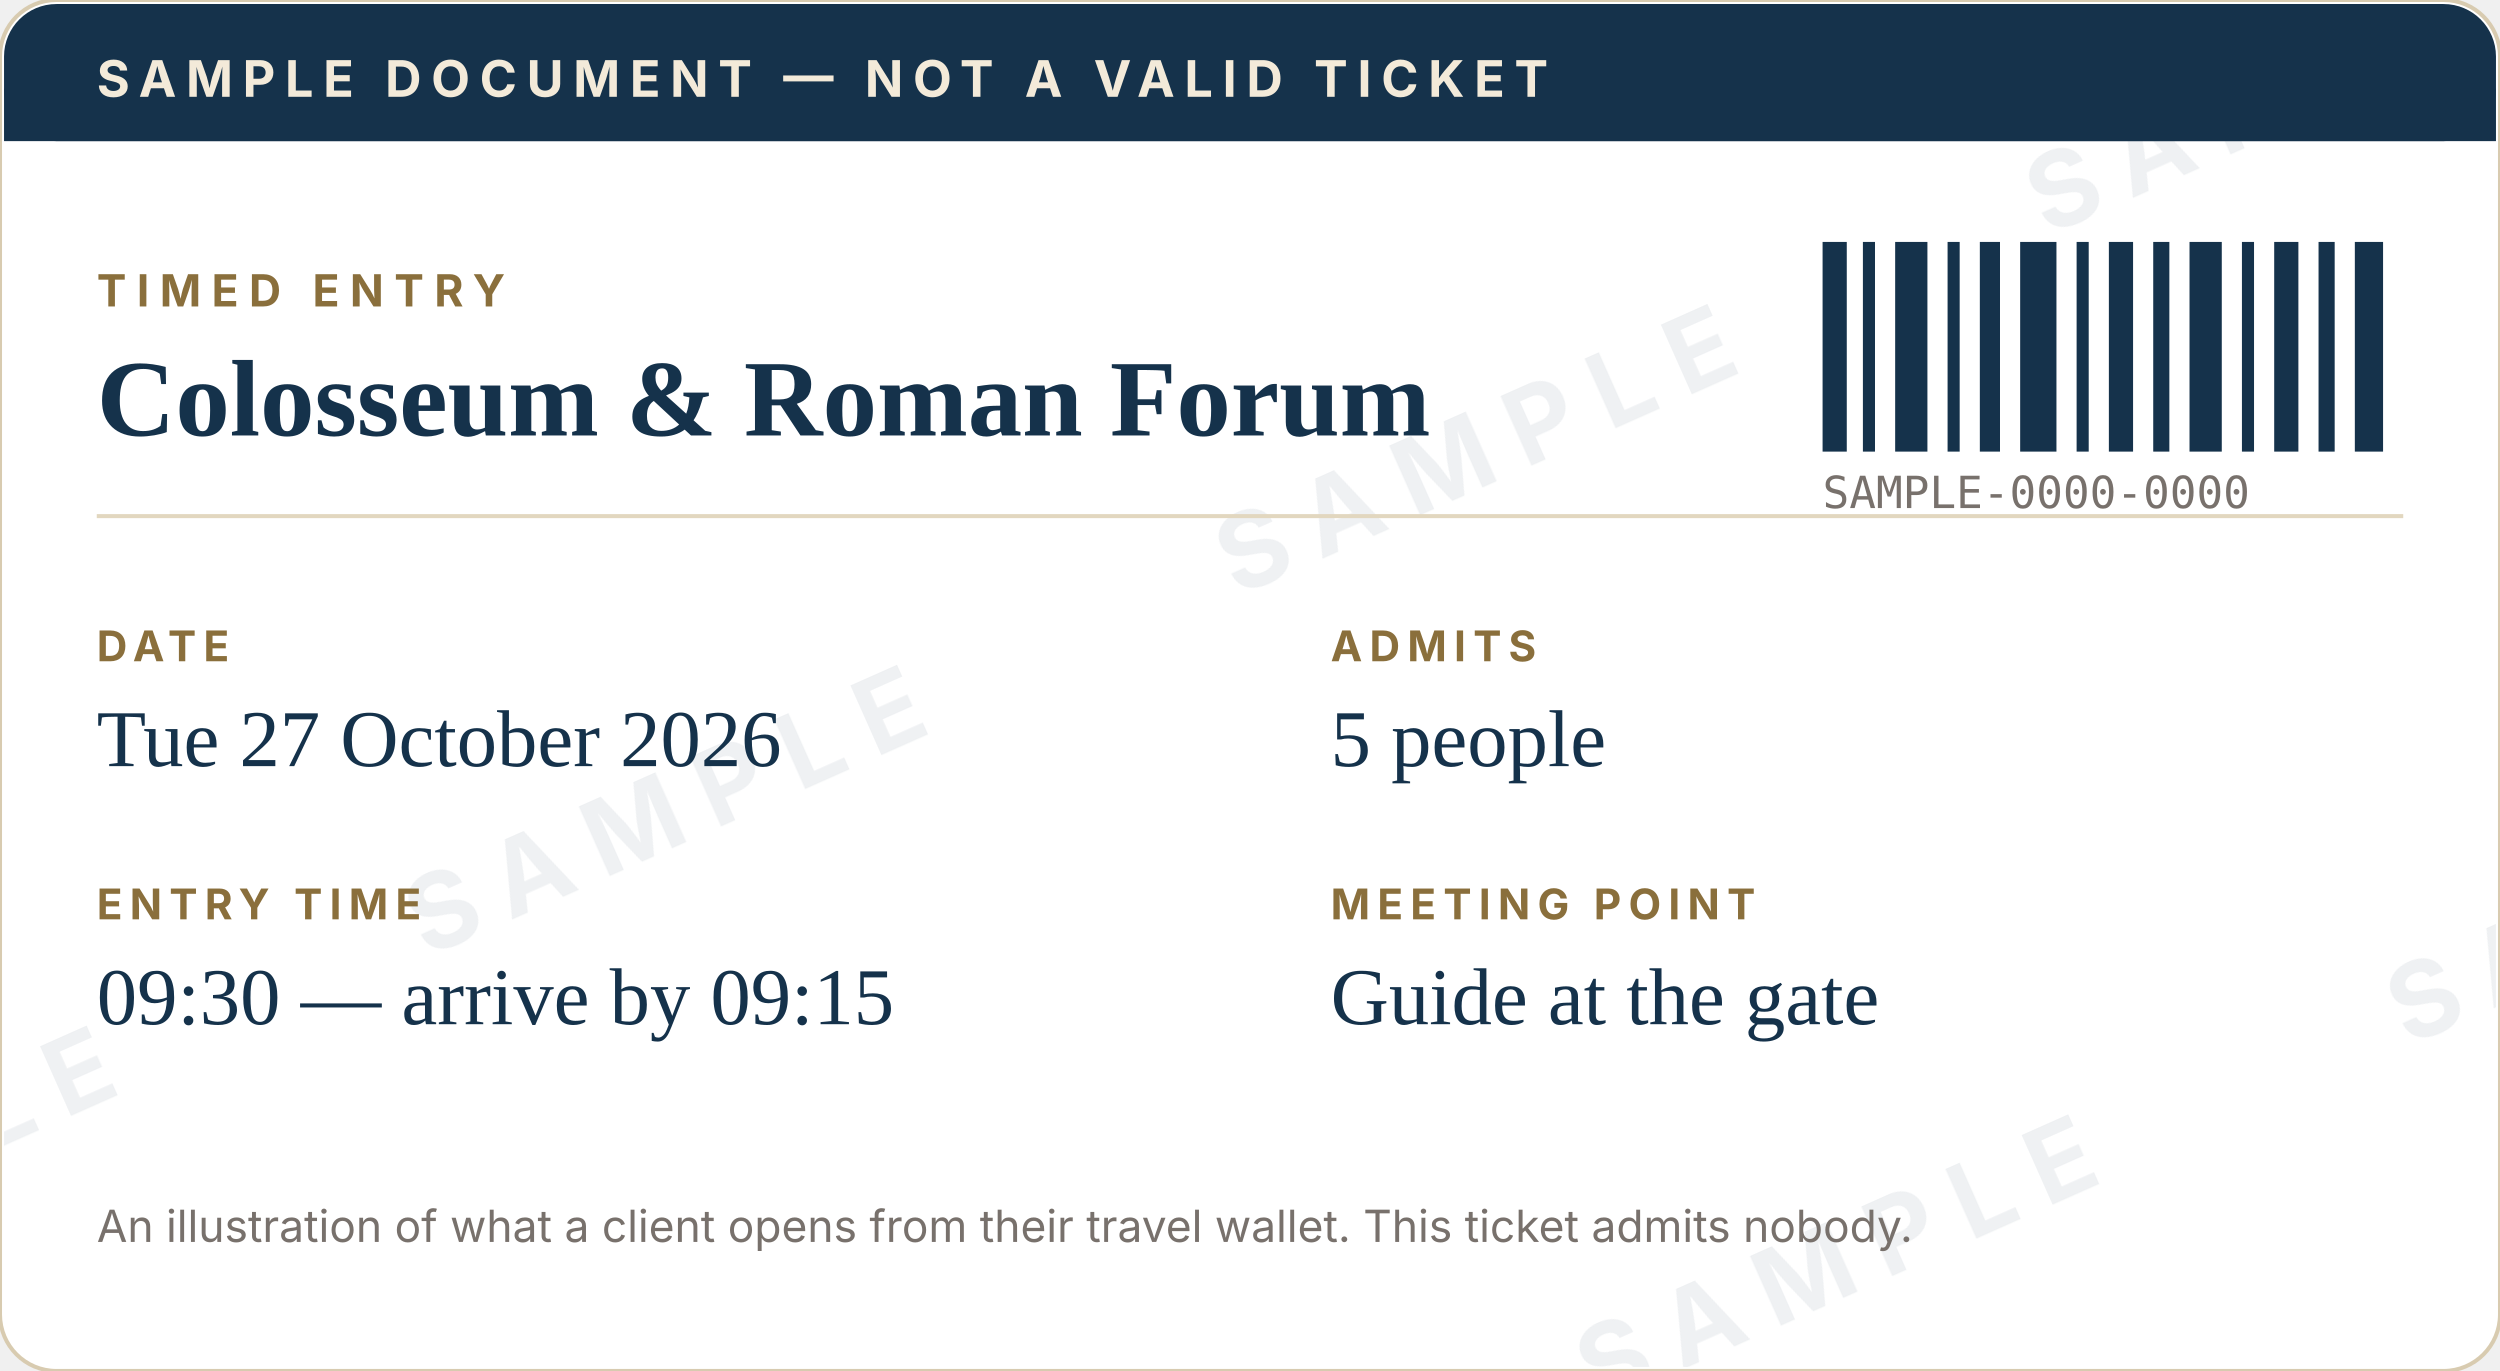
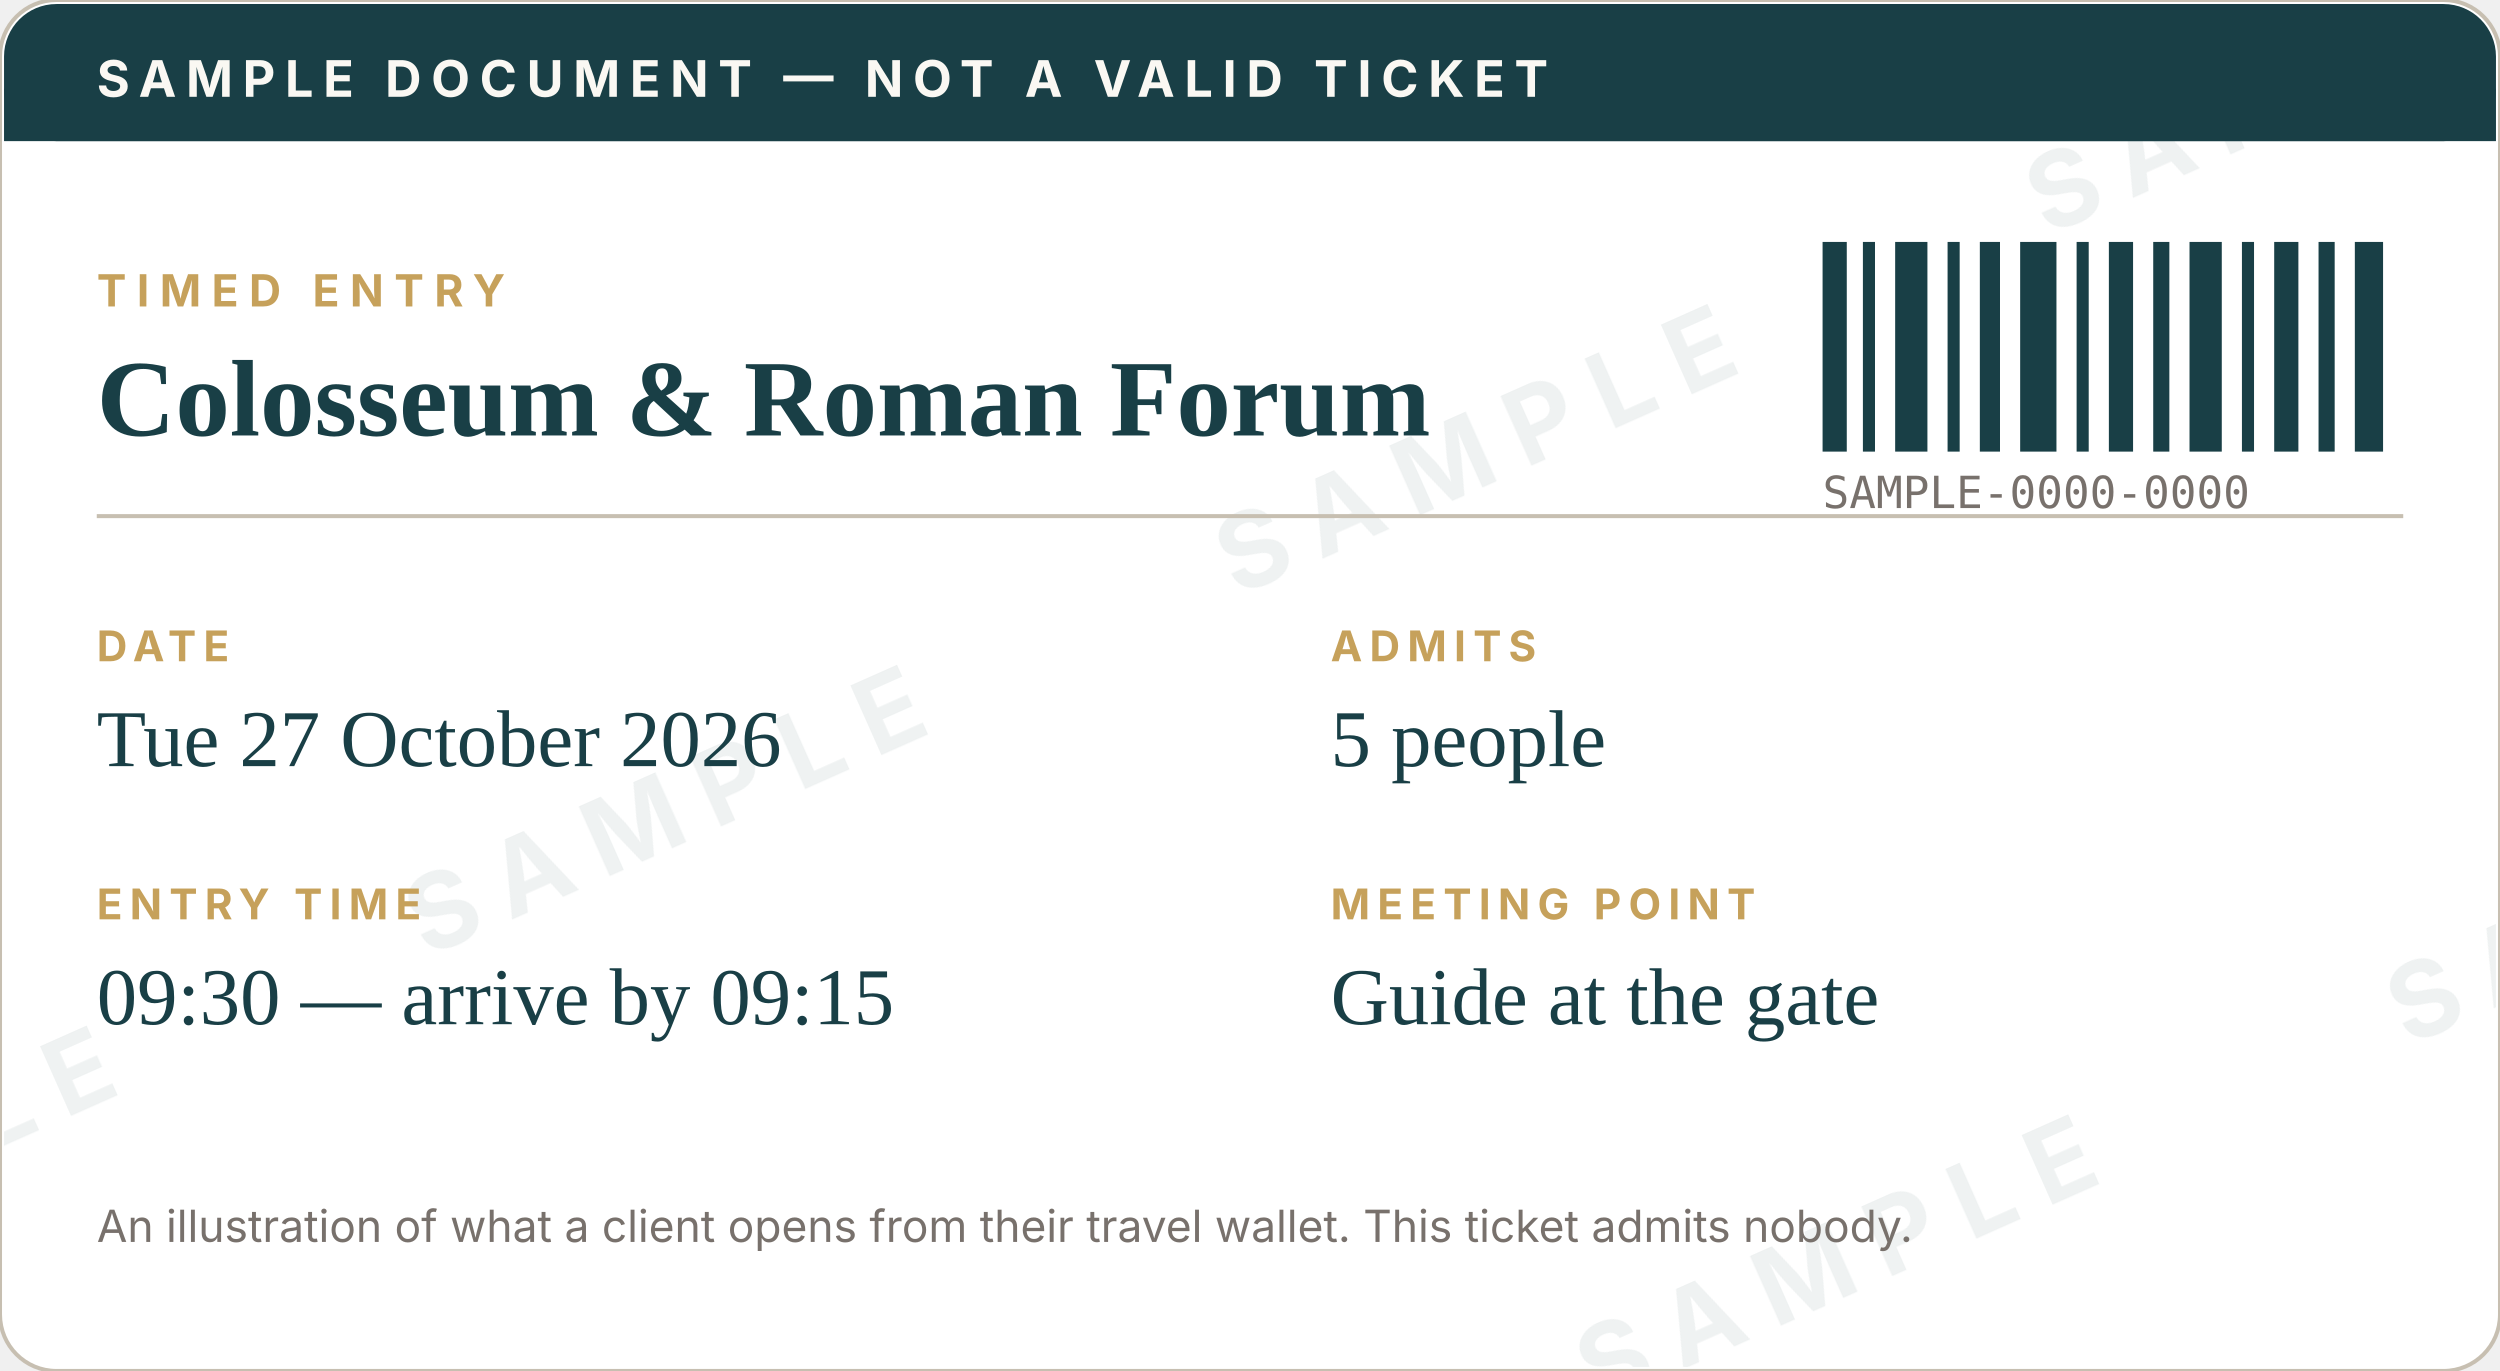
<svg xmlns="http://www.w3.org/2000/svg" viewBox="0 0 620 340" width="620" height="340" role="img" aria-label="Sample timed-entry ticket for five people, Tuesday 27 October, 09:30. Not a real ticket.">
  <defs>
    <pattern id="sample2" width="220" height="220" patternUnits="userSpaceOnUse" patternTransform="rotate(-24)">
-       <text x="0" y="40" font-family="Inter, Arial, Helvetica, sans-serif" font-size="26" font-weight="700" letter-spacing="6" fill="#15324b" fill-opacity="0.07">SAMPLE</text>
+       <text x="0" y="40" font-family="Inter, Arial, Helvetica, sans-serif" font-size="26" font-weight="700" letter-spacing="6" fill="#193F46" fill-opacity="0.07">SAMPLE</text>
    </pattern>
  </defs>
-   <rect width="620" height="340" rx="14" fill="#ffffff" stroke="#d8cbb0" />
+   <rect width="620" height="340" rx="14" fill="#ffffff" stroke="#C7BFB1" />
  <rect x="1" y="1" width="618" height="338" rx="13" fill="url(#sample2)" />
-   <rect x="1" y="1" width="618" height="34" rx="13" fill="#15324b" />
-   <rect x="1" y="22" width="618" height="13" fill="#15324b" />
-   <text x="24" y="24" font-family="Inter, Arial, Helvetica, sans-serif" font-size="12.5" font-weight="700" letter-spacing="2.4" fill="#f3ead9">SAMPLE DOCUMENT — NOT A VALID TICKET</text>
-   <text x="24" y="76" font-family="Inter, Arial, Helvetica, sans-serif" font-size="11" font-weight="700" letter-spacing="2.6" fill="#8a6f3c">TIMED ENTRY</text>
-   <text x="24" y="108" font-family="Georgia, 'Times New Roman', serif" font-size="27" font-weight="700" fill="#15324b">Colosseum &amp; Roman Forum</text>
-   <line x1="24" y1="128" x2="596" y2="128" stroke="#e2d7bf" />
-   <text x="24" y="164" font-family="Inter, Arial, Helvetica, sans-serif" font-size="10.5" font-weight="700" letter-spacing="1.8" fill="#8a6f3c">DATE</text>
-   <text x="24" y="190" font-family="Georgia, 'Times New Roman', serif" font-size="20" fill="#15324b">Tue 27 October 2026</text>
-   <text x="24" y="228" font-family="Inter, Arial, Helvetica, sans-serif" font-size="10.5" font-weight="700" letter-spacing="1.8" fill="#8a6f3c">ENTRY TIME</text>
-   <text x="24" y="254" font-family="Georgia, 'Times New Roman', serif" font-size="20" fill="#15324b">09:30 — arrive by 09:15</text>
-   <text x="330" y="164" font-family="Inter, Arial, Helvetica, sans-serif" font-size="10.5" font-weight="700" letter-spacing="1.8" fill="#8a6f3c">ADMITS</text>
-   <text x="330" y="190" font-family="Georgia, 'Times New Roman', serif" font-size="20" fill="#15324b">5 people</text>
-   <text x="330" y="228" font-family="Inter, Arial, Helvetica, sans-serif" font-size="10.5" font-weight="700" letter-spacing="1.8" fill="#8a6f3c">MEETING POINT</text>
-   <text x="330" y="254" font-family="Georgia, 'Times New Roman', serif" font-size="20" fill="#15324b">Guide at the gate</text>
-   <g fill="#15324b">
+   <rect x="1" y="1" width="618" height="34" rx="13" fill="#193F46" />
+   <rect x="1" y="22" width="618" height="13" fill="#193F46" />
+   <text x="24" y="24" font-family="Inter, Arial, Helvetica, sans-serif" font-size="12.5" font-weight="700" letter-spacing="2.4" fill="#FAF8F3">SAMPLE DOCUMENT — NOT A VALID TICKET</text>
+   <text x="24" y="76" font-family="Inter, Arial, Helvetica, sans-serif" font-size="11" font-weight="700" letter-spacing="2.6" fill="#C6A15B">TIMED ENTRY</text>
+   <text x="24" y="108" font-family="Georgia, 'Times New Roman', serif" font-size="27" font-weight="700" fill="#193F46">Colosseum &amp; Roman Forum</text>
+   <line x1="24" y1="128" x2="596" y2="128" stroke="#C7BFB1" />
+   <text x="24" y="164" font-family="Inter, Arial, Helvetica, sans-serif" font-size="10.5" font-weight="700" letter-spacing="1.8" fill="#C6A15B">DATE</text>
+   <text x="24" y="190" font-family="Georgia, 'Times New Roman', serif" font-size="20" fill="#193F46">Tue 27 October 2026</text>
+   <text x="24" y="228" font-family="Inter, Arial, Helvetica, sans-serif" font-size="10.5" font-weight="700" letter-spacing="1.8" fill="#C6A15B">ENTRY TIME</text>
+   <text x="24" y="254" font-family="Georgia, 'Times New Roman', serif" font-size="20" fill="#193F46">09:30 — arrive by 09:15</text>
+   <text x="330" y="164" font-family="Inter, Arial, Helvetica, sans-serif" font-size="10.5" font-weight="700" letter-spacing="1.8" fill="#C6A15B">ADMITS</text>
+   <text x="330" y="190" font-family="Georgia, 'Times New Roman', serif" font-size="20" fill="#193F46">5 people</text>
+   <text x="330" y="228" font-family="Inter, Arial, Helvetica, sans-serif" font-size="10.5" font-weight="700" letter-spacing="1.8" fill="#C6A15B">MEETING POINT</text>
+   <text x="330" y="254" font-family="Georgia, 'Times New Roman', serif" font-size="20" fill="#193F46">Guide at the gate</text>
+   <g fill="#193F46">
    <rect x="452" y="60" width="6" height="52" />
    <rect x="462" y="60" width="3" height="52" />
    <rect x="470" y="60" width="8" height="52" />
    <rect x="483" y="60" width="3" height="52" />
    <rect x="491" y="60" width="5" height="52" />
    <rect x="501" y="60" width="9" height="52" />
    <rect x="515" y="60" width="3" height="52" />
    <rect x="523" y="60" width="6" height="52" />
    <rect x="534" y="60" width="4" height="52" />
    <rect x="543" y="60" width="8" height="52" />
    <rect x="556" y="60" width="3" height="52" />
    <rect x="564" y="60" width="6" height="52" />
    <rect x="575" y="60" width="4" height="52" />
    <rect x="584" y="60" width="7" height="52" />
  </g>
  <text x="452" y="126" font-family="ui-monospace, Menlo, monospace" font-size="11" fill="#78716c">SAMPLE-0000-0000</text>
  <text x="24" y="308" font-family="Inter, Arial, Helvetica, sans-serif" font-size="11" fill="#78716c">
    An illustration of what a client opens from their travel wallet. This ticket admits nobody.
  </text>
</svg>
